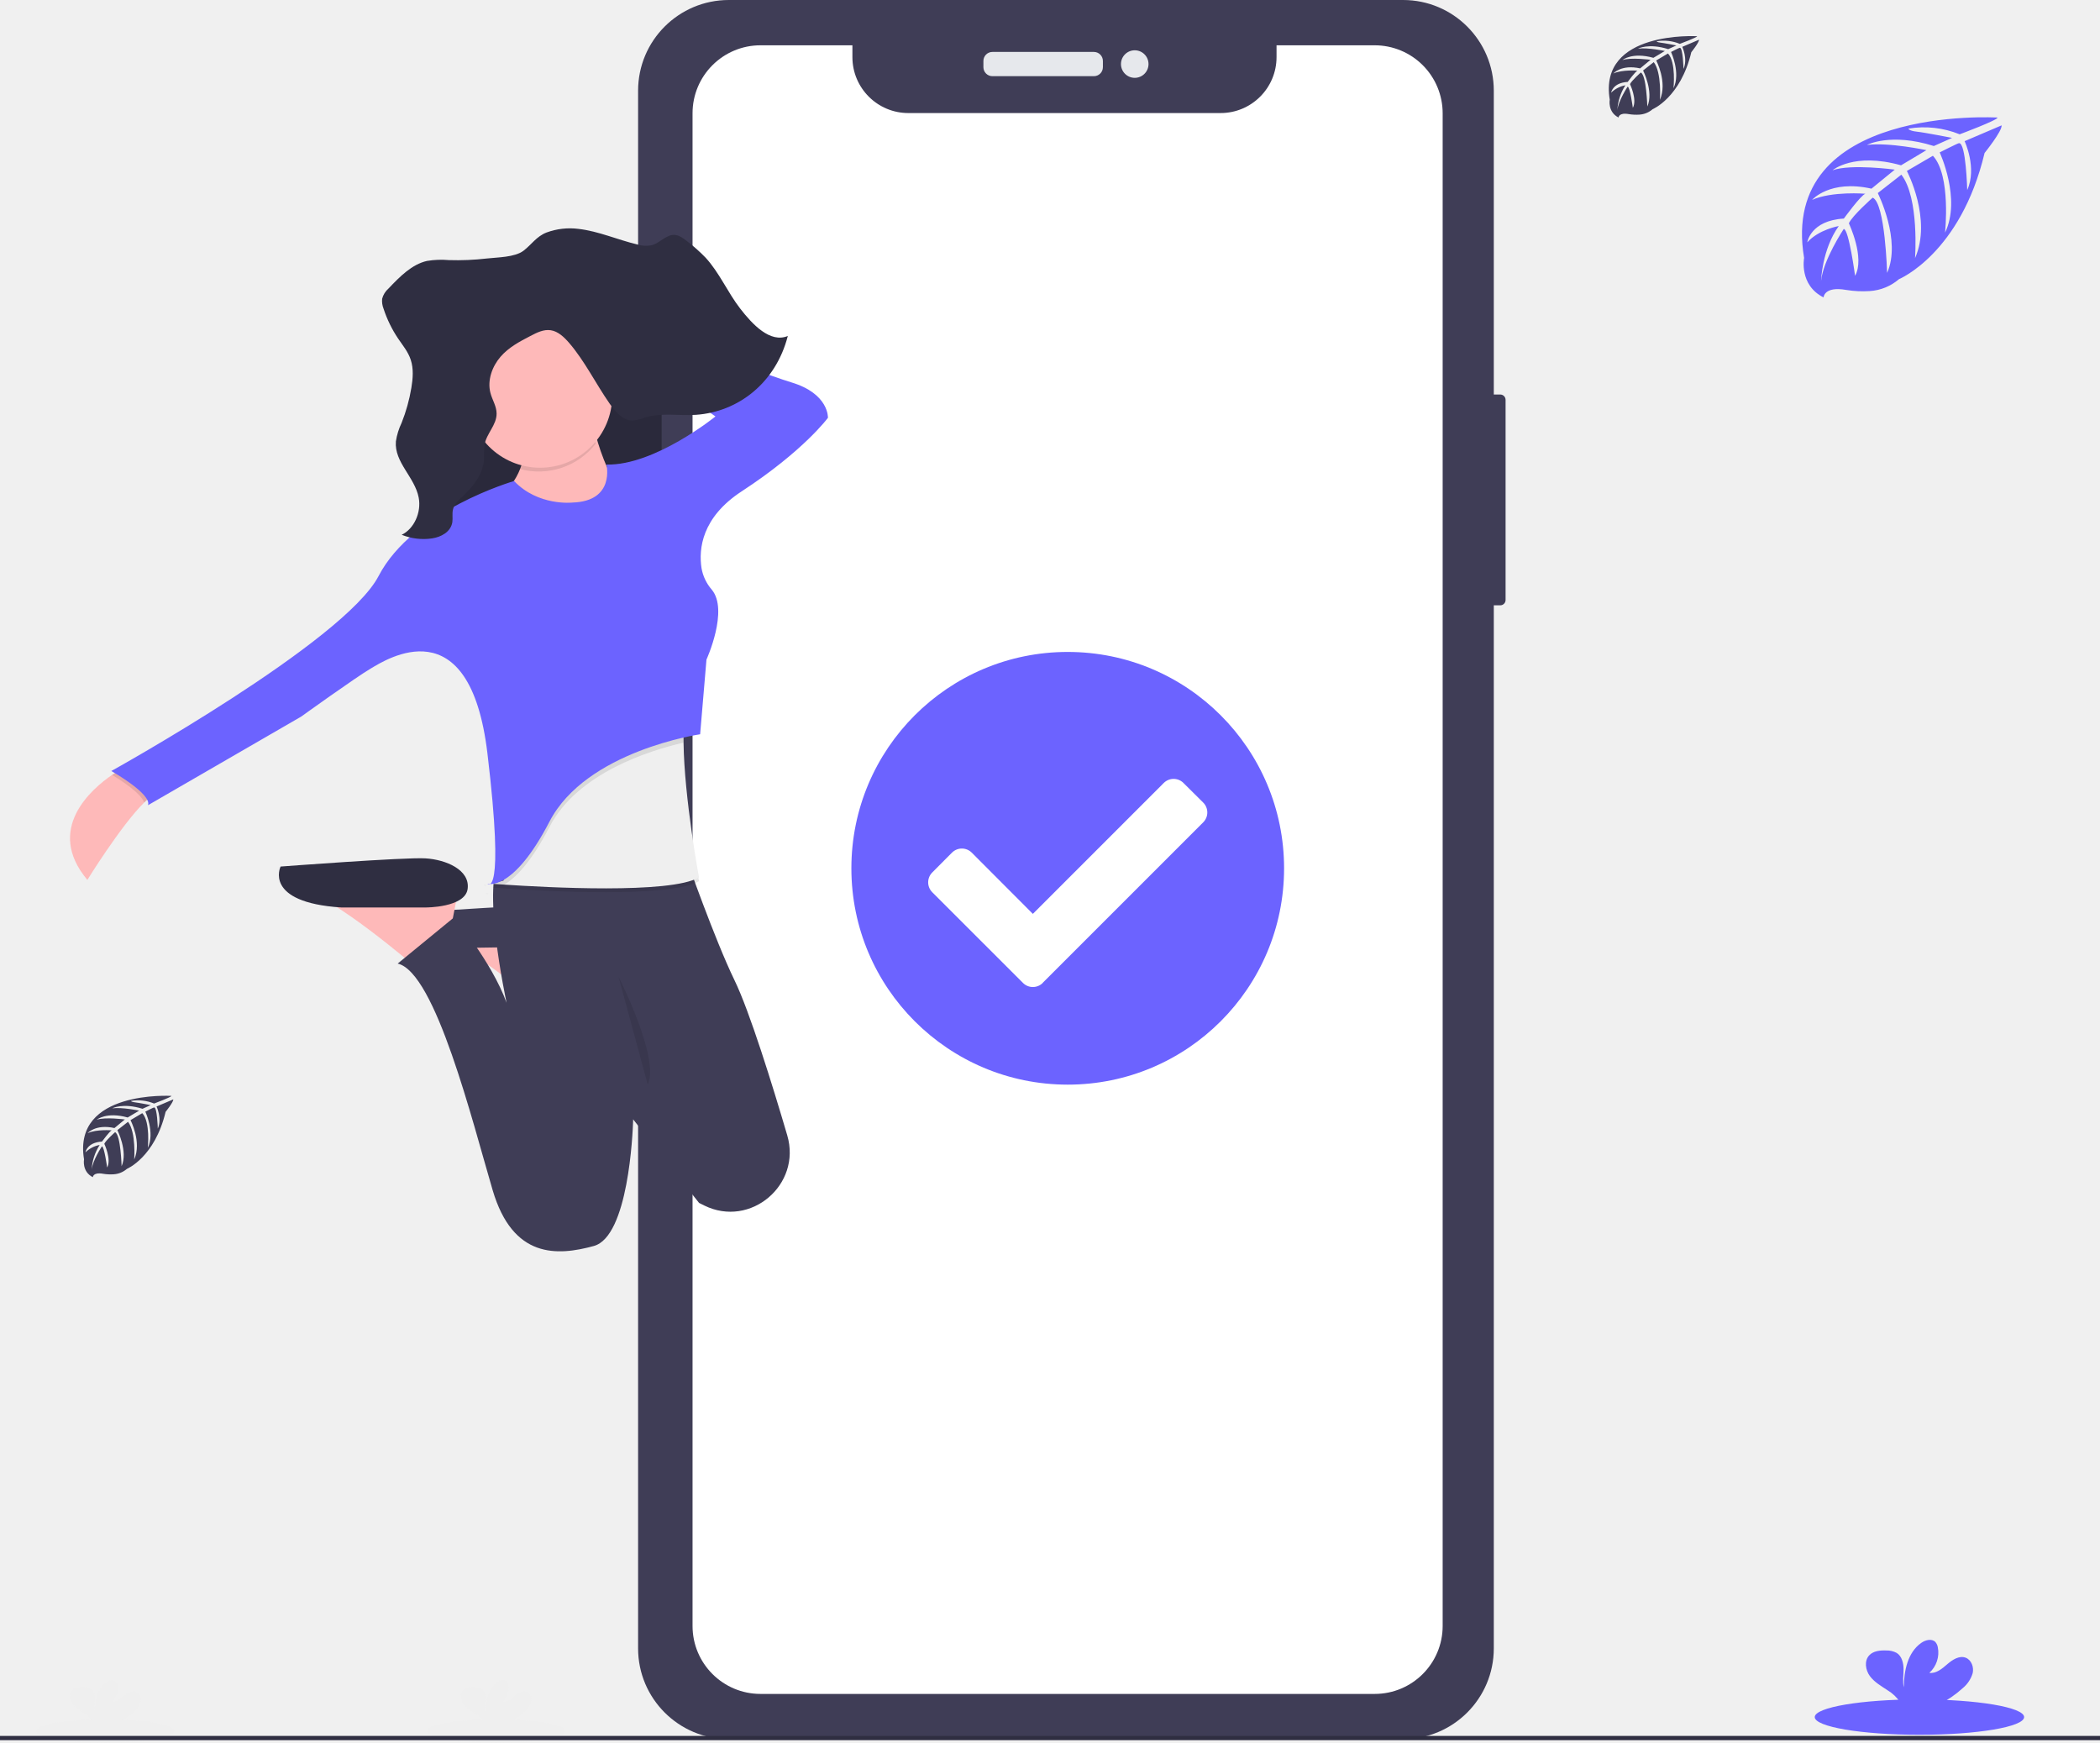
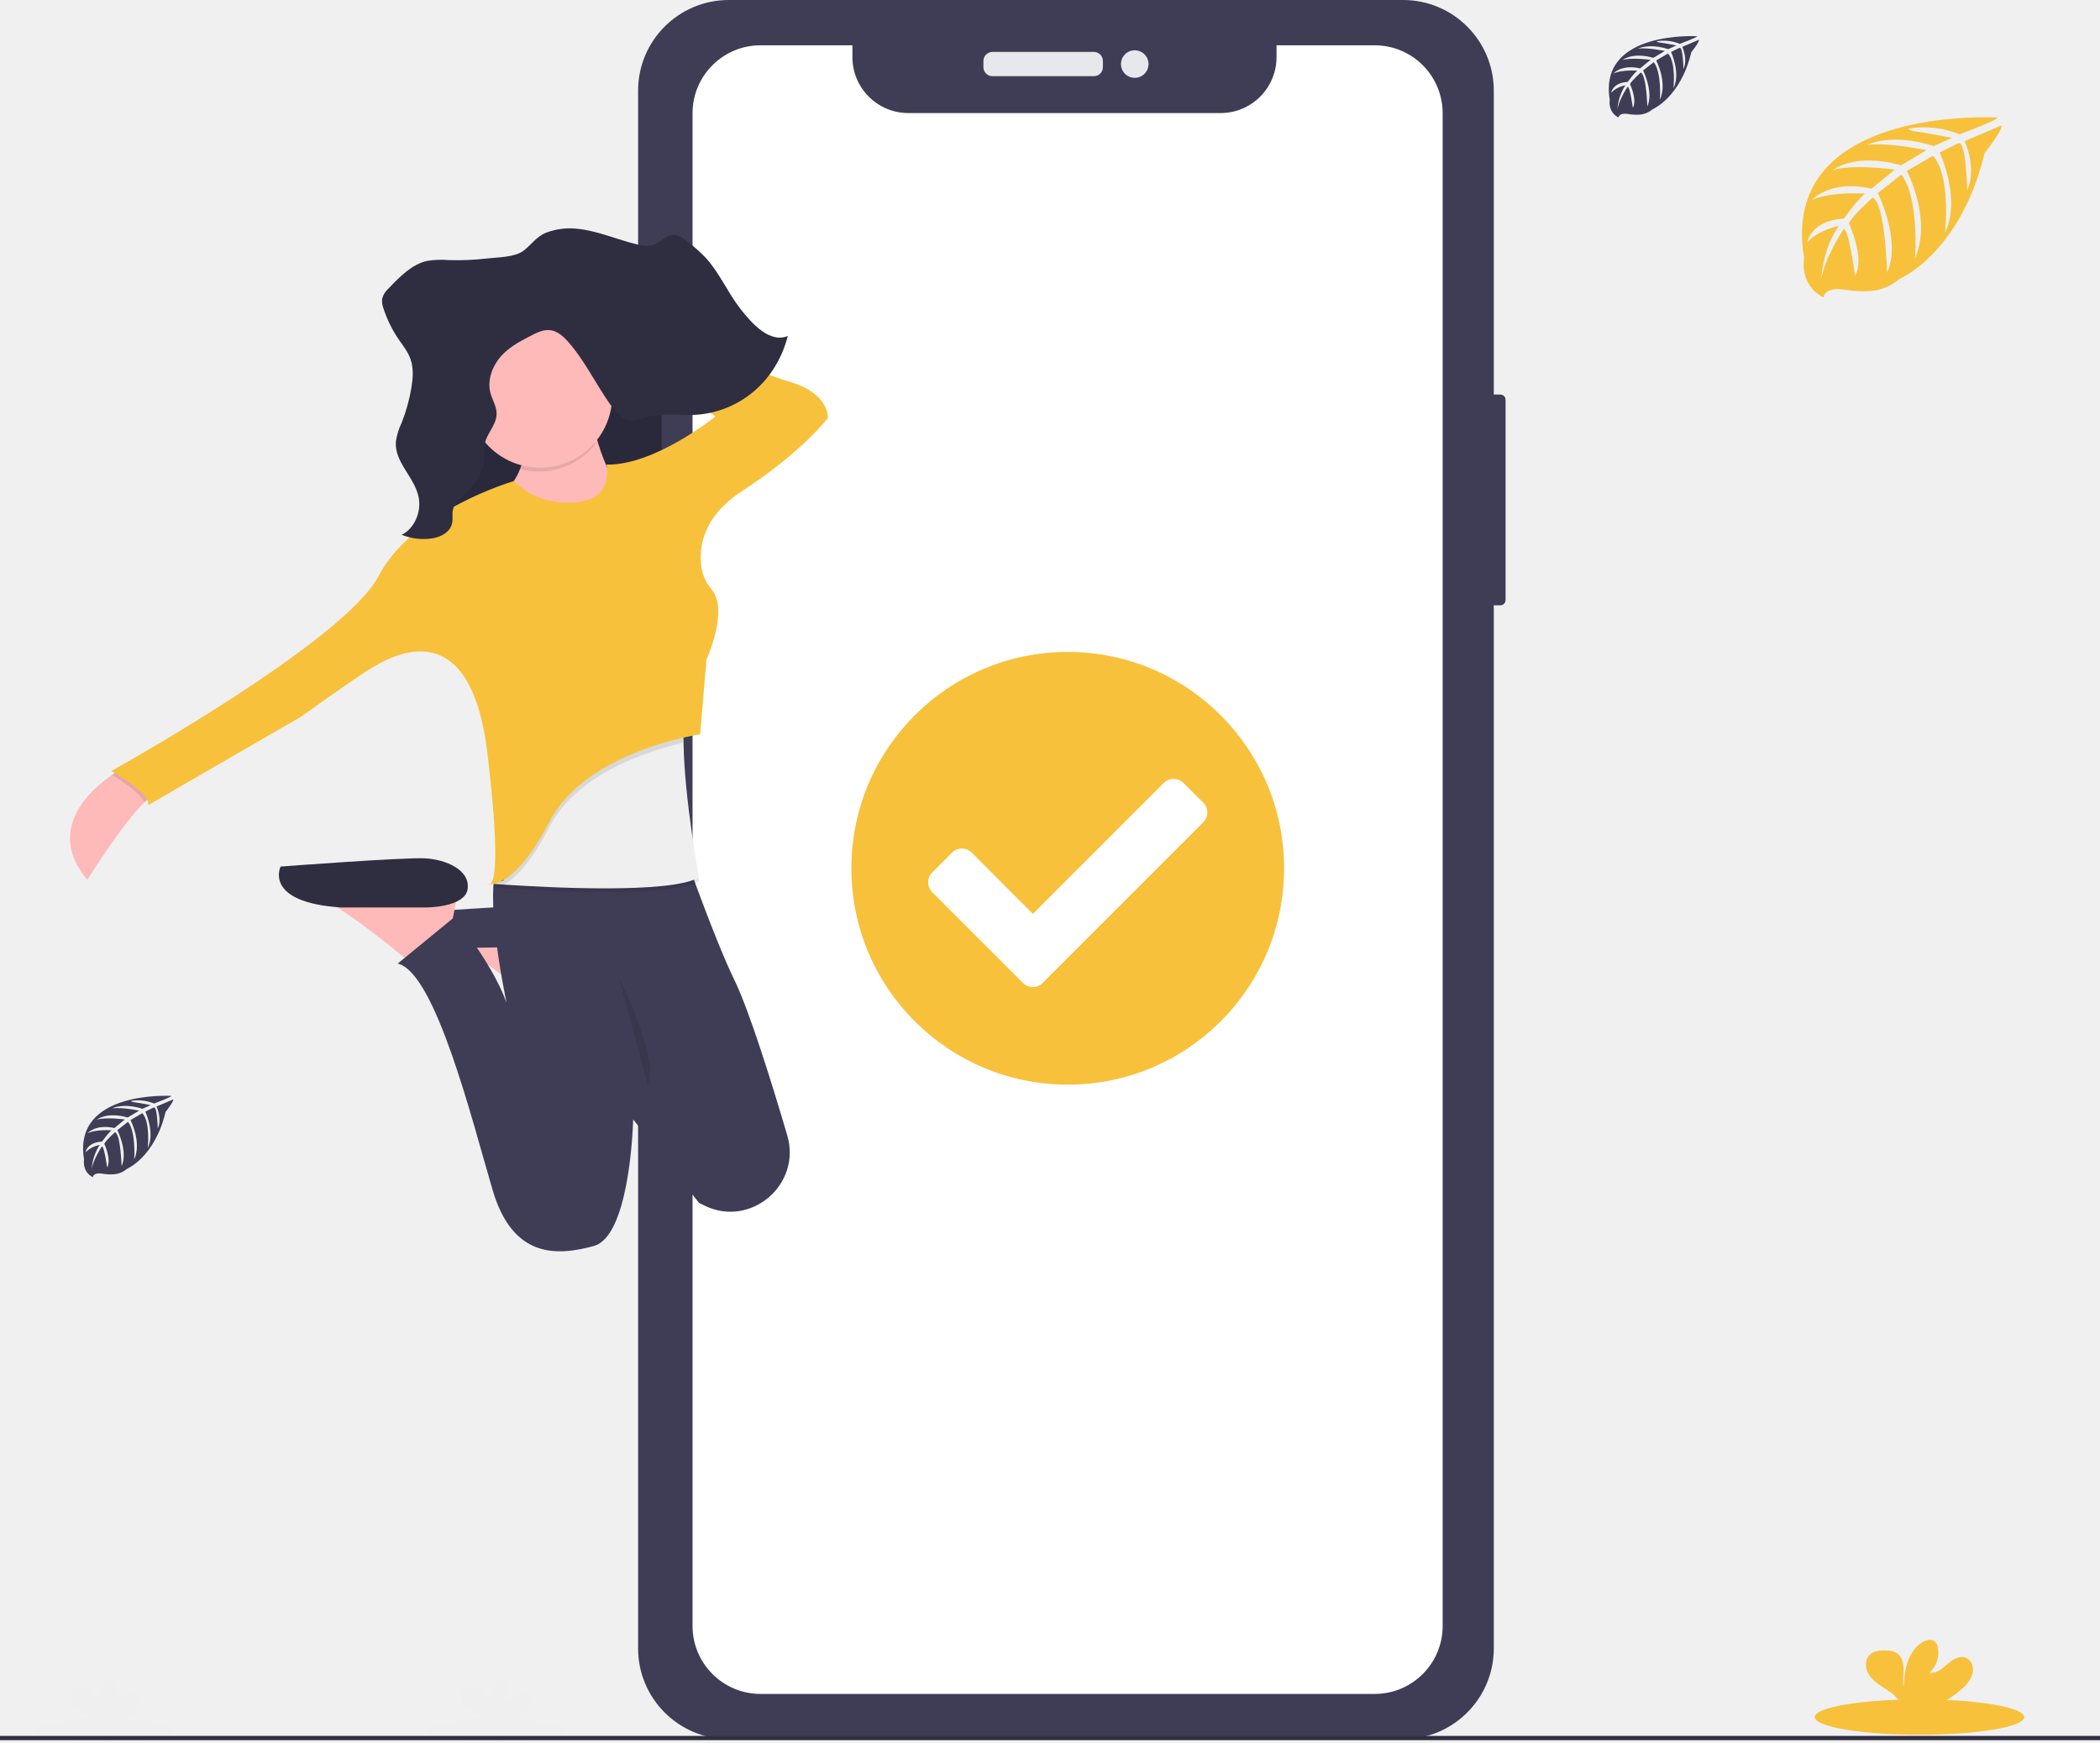
<svg xmlns="http://www.w3.org/2000/svg" width="902.567" height="748.955" viewBox="0 0 902.567 748.955">
  <defs>
    <linearGradient id="linear-gradient" x1="0.505" y1="1.007" x2="0.505" gradientUnits="objectBoundingBox">
      <stop offset="0" stop-color="gray" stop-opacity="0.251" />
      <stop offset="0.54" stop-color="gray" stop-opacity="0.122" />
      <stop offset="1" stop-color="gray" stop-opacity="0.102" />
    </linearGradient>
  </defs>
  <g id="Group_22" data-name="Group 22" transform="translate(-282 -122.601)">
    <g id="Group_2" data-name="Group 2" transform="translate(556.248 122.601)">
      <rect id="Rectangle_76" data-name="Rectangle 76" width="10.994" height="90.604" rx="2.29" transform="translate(361.847 169.558)" fill="#3f3d56" />
      <rect id="Rectangle_80" data-name="Rectangle 80" width="367.778" height="747.455" rx="38.99" transform="translate(0)" fill="#3f3d56" />
      <path id="Path_176" data-name="Path 176" d="M757.9,199H715.712v5.075a24.047,24.047,0,0,1-24.06,24.047H557.483a24.047,24.047,0,0,1-24.06-24.047V199h-39.5a29.209,29.209,0,0,0-29.209,29.209v650.15a29.209,29.209,0,0,0,29.209,29.209H757.9a29.209,29.209,0,0,0,29.209-29.209v-650.1A29.209,29.209,0,0,0,757.9,199Z" transform="translate(-441.311 -179.531)" fill="#fff" />
      <rect id="Rectangle_81" data-name="Rectangle 81" width="51.357" height="10.423" rx="3.87" transform="translate(148.414 22.322)" fill="#e6e8ec" />
      <circle id="Ellipse_5" data-name="Ellipse 5" cx="5.919" cy="5.919" r="5.919" transform="translate(207.539 21.615)" fill="#e6e8ec" />
      <circle id="Ellipse_11" data-name="Ellipse 11" cx="69.573" cy="69.573" r="69.573" transform="translate(116.562 313.331)" fill="#fff" />
-       <path id="Path_222" data-name="Path 222" d="M706.184,502.6A92.987,92.987,0,1,1,613.2,409.61,92.987,92.987,0,0,1,706.184,502.6ZM602.451,551.82l68.977-68.977a5.993,5.993,0,0,0,0-8.487l-8.487-8.425a5.981,5.981,0,0,0-8.475,0l-56.258,56.259-26.268-26.33a6.018,6.018,0,0,0-8.487,0l-8.487,8.537a6.018,6.018,0,0,0,0,8.487l39,38.986a5.993,5.993,0,0,0,8.487,0Z" transform="translate(-428.541 -129.411)" fill="#6c63ff" />
+       <path id="Path_222" data-name="Path 222" d="M706.184,502.6A92.987,92.987,0,1,1,613.2,409.61,92.987,92.987,0,0,1,706.184,502.6ZM602.451,551.82l68.977-68.977a5.993,5.993,0,0,0,0-8.487l-8.487-8.425a5.981,5.981,0,0,0-8.475,0l-56.258,56.259-26.268-26.33a6.018,6.018,0,0,0-8.487,0l-8.487,8.537a6.018,6.018,0,0,0,0,8.487l39,38.986a5.993,5.993,0,0,0,8.487,0Z" transform="translate(-428.541 -129.411)" fill="#f7c13b" />
    </g>
    <g id="Group_1" data-name="Group 1" transform="translate(312.096 220.737)">
      <rect id="Rectangle_77" data-name="Rectangle 77" width="5.543" height="26.813" rx="2.29" transform="translate(252.414 49.221)" fill="#3f3d56" />
      <rect id="Rectangle_78" data-name="Rectangle 78" width="6.246" height="46.666" rx="2.29" transform="translate(252.213 98.318)" fill="#3f3d56" />
      <rect id="Rectangle_79" data-name="Rectangle 79" width="5.945" height="47.067" rx="2.29" transform="translate(252.313 161.313)" fill="#3f3d56" />
      <path id="Path_190" data-name="Path 190" d="M377.46,474.88a1.026,1.026,0,0,0,1.216.156,4.305,4.305,0,0,1-1.216-.156Z" transform="translate(-198.815 -189.106)" fill="url(#linear-gradient)" />
      <path id="Path_192" data-name="Path 192" d="M425.255,491l-1.2,6.536-.926,5-1.684,9.146-16.329,11.432s-1.472-1.26-3.9-3.246c-6.692-5.51-20.757-16.73-31.085-22.753a34.786,34.786,0,0,0-8.544-3.937Z" transform="translate(-200.647 -187.247)" fill="#feb9b9" />
      <path id="Path_194" data-name="Path 194" d="M414.642,497.22s19.039,3.268,20.154-4.863-9.8-12.525-19.05-13.072-64.768,3.268-64.768,3.268-9.793,13.061,25.575,15.247Z" transform="translate(-202.013 -188.604)" fill="#3f3d56" />
      <rect id="Rectangle_82" data-name="Rectangle 82" width="99.6" height="118.104" transform="translate(154.665 40.309)" fill="#2f2e41" />
      <rect id="Rectangle_83" data-name="Rectangle 83" width="99.6" height="118.104" transform="translate(154.665 40.845)" opacity="0.1" />
      <path id="Path_198" data-name="Path 198" d="M255.223,437.085c-1.64.413-3.736,2-6.067,4.294-10.038,9.938-24.415,33.26-24.415,33.26C206.36,452.744,226.7,435.445,235.37,429.5c2.108-1.439,3.524-2.231,3.524-2.231Z" transform="translate(-217.289 -194.598)" fill="#feb9b9" />
      <path id="Path_199" data-name="Path 199" d="M423.149,288.22s4.9,34.286,21.771,42.45-21.771,23.422-21.771,23.422L370.36,334.484s29.936-9.8,23.946-38.647Z" transform="translate(-199.634 -210.636)" fill="#feb9b9" />
      <path id="Path_200" data-name="Path 200" d="M373.53,473.16l-1.194,6.514-.97,5.019-1.684,9.146L353.353,505.26s-1.472-1.249-3.9-3.234c-6.692-5.51-20.756-16.73-31.1-22.753a34.572,34.572,0,0,0-8.544-3.937Z" transform="translate(-206.618 -189.305)" fill="#feb9b9" />
      <path id="Path_202" data-name="Path 202" d="M360.794,482.55s17.087.121,18.115-8.033-9.312-12.525-18.115-13.072-62.289,3.522-62.289,3.522-7.588,15.4,26.055,17.582Z" transform="translate(-208.007 -190.662)" fill="#2f2e41" />
      <path id="Path_204" data-name="Path 204" d="M475.315,610.635c-.747-.368-1.495-.747-2.231-1.115l-2.008-2.532-26.333-33.393v.58c-.178,5.577-2.074,49.767-16.864,53.849-15.782,4.35-34.821,5.443-43.5-23.946s-24.537-93.611-40.822-97.425l24.225-19.864s16.039,18.76,22.574,36.717c-.245-1.115-11.321-52.867-2.231-62.024H467.6s12.269,34.944,20.678,52.254c6.547,13.44,16.373,45.216,22.7,66.72C517.241,601.69,495.235,620.439,475.315,610.635Z" transform="translate(-202.725 -190.652)" fill="#3f3d56" />
      <path id="Path_205" data-name="Path 205" d="M468.826,478.11c-12.269,7.261-66.129,4.305-83.651,3.123l-4.774-.346c-.513,0,.078-.29.078-.29l.491-4.941,13.061-33.193,69.932-40.554c-1.417,4.272-1.885,10.808-1.773,18.292C462.513,444.248,468.826,478.11,468.826,478.11Z" transform="translate(-198.5 -197.523)" opacity="0.1" />
      <path id="Path_206" data-name="Path 206" d="M468.886,476.637c-12.269,7.261-66.129,4.305-83.651,3.123l-4.774-.335-.792-.067.87-.223,4.305-1.115,9.246-37.007,69.932-40.543c-1.416,4.272-1.885,10.808-1.773,18.292C462.573,442.786,468.886,476.637,468.886,476.637Z" transform="translate(-198.56 -197.689)" fill="#efefef" />
      <path id="Path_207" data-name="Path 207" d="M462.128,418.739c-14.221,3.279-45.517,12.9-57.541,36.137-8.019,15.47-14.767,22.106-19.474,24.883l-4.774-.335a2.749,2.749,0,0,0,.078-.29l4.305-1.115,9.246-37.007L463.9,400.47C462.5,404.719,462.016,411.255,462.128,418.739Z" transform="translate(-198.483 -197.689)" opacity="0.1" />
      <path id="Path_208" data-name="Path 208" d="M237.025,427.29l16.329,9.793c-1.64.413-3.736,2-6.067,4.294-1.361-3.971-9.9-9.514-13.786-11.878C235.608,428.082,237.025,427.29,237.025,427.29Z" transform="translate(-215.42 -194.595)" opacity="0.1" />
      <path id="Path_209" data-name="Path 209" d="M377.845,471.846a.97.97,0,0,1-1.115-.156,3.87,3.87,0,0,0,1.115.156Z" transform="translate(-198.899 -189.474)" opacity="0.1" />
-       <path id="Path_210" data-name="Path 210" d="M431.352,332.938s-14.7,1.628-25.039-9.257c0,0-43.5,12.525-58.232,40.821S233.2,448.32,233.2,448.32s17.422,9.793,15.782,14.689l65.861-38.1s23.422-16.864,29.925-20.678,42.461-27.214,50.079,36.461,0,56.057,0,56.057,10.886,3.815,26.668-26.668,64.757-37.554,64.757-37.554l2.721-32.1s9.715-21.281,2.231-30.114a18.961,18.961,0,0,1-4.361-9.213c-1.238-8.153,0-21.738,17.332-33.025,26.668-17.422,37.007-31.564,37.007-31.564s.546-10.35-15.782-15.247S442.695,249.7,442.695,249.7l-2.231,9.257,52.388,36.974s-26.121,21.191-46.844,20.678C446.007,316.609,449.855,332.391,431.352,332.938Z" transform="translate(-215.454 -215.079)" fill="#6c63ff" />
+       <path id="Path_210" data-name="Path 210" d="M431.352,332.938s-14.7,1.628-25.039-9.257c0,0-43.5,12.525-58.232,40.821S233.2,448.32,233.2,448.32s17.422,9.793,15.782,14.689l65.861-38.1s23.422-16.864,29.925-20.678,42.461-27.214,50.079,36.461,0,56.057,0,56.057,10.886,3.815,26.668-26.668,64.757-37.554,64.757-37.554l2.721-32.1s9.715-21.281,2.231-30.114a18.961,18.961,0,0,1-4.361-9.213c-1.238-8.153,0-21.738,17.332-33.025,26.668-17.422,37.007-31.564,37.007-31.564s.546-10.35-15.782-15.247S442.695,249.7,442.695,249.7l-2.231,9.257,52.388,36.974s-26.121,21.191-46.844,20.678C446.007,316.609,449.855,332.391,431.352,332.938Z" transform="translate(-215.454 -215.079)" fill="#f7c13b" />
      <path id="Path_211" data-name="Path 211" d="M423.262,302.975a106.3,106.3,0,0,1-3.011-13.295L391.408,297.3a31.621,31.621,0,0,1-.658,16.641A31.018,31.018,0,0,0,423.262,302.975Z" transform="translate(-197.282 -210.468)" opacity="0.1" />
      <circle id="Ellipse_10" data-name="Ellipse 10" cx="31.018" cy="31.018" r="31.018" transform="translate(171.005 40.856)" fill="#feb9b9" />
      <path id="Path_213" data-name="Path 213" d="M428.67,507.07s17.957,35.379,12.514,46.253" transform="translate(-192.908 -185.394)" opacity="0.1" />
      <path id="Path_221" data-name="Path 221" d="M421.94,218.894c8.61.982,16.786,4.673,25.263,6.692a12.537,12.537,0,0,0,6.536.245c3.29-1.015,5.967-4.461,9.38-4.361,2.1.067,3.959,1.495,5.688,2.866a69.968,69.968,0,0,1,7.807,6.96c5.844,6.346,9.469,14.89,14.8,21.794s12.934,15,20.507,11.834C506.769,285,490.7,297.559,472.443,298.809c-7.283.5-14.745-1.015-21.794,1.115a18.884,18.884,0,0,1-5.5,1.338c-4.06,0-7.328-3.725-9.86-7.35-5.934-8.521-10.629-18.191-17.31-25.965-2.231-2.576-4.807-5.019-7.93-5.487s-5.989,1.026-8.766,2.465c-4.584,2.376-9.268,4.829-12.826,8.923s-5.8,10.138-4.328,15.615c.792,2.967,2.6,5.644,2.632,8.744.067,4.952-4.305,8.566-5.164,13.384a50.184,50.184,0,0,0-.212,6.09c-.379,6.6-4.7,12-9.2,16.161-1.762,1.606-3.7,3.346-4.216,5.833-.346,1.706,0,3.5-.223,5.231-.658,4.283-4.93,6.458-8.711,7.016a25.128,25.128,0,0,1-13.072-1.55c5.287-2.5,8.544-9.614,7.317-15.983-1.684-8.834-10.562-15.18-9.8-24.169a28,28,0,0,1,2.454-7.952,72.856,72.856,0,0,0,4.194-15.068c.669-3.982.993-8.209-.257-12.012-1.115-3.458-3.446-6.212-5.421-9.135a51.942,51.942,0,0,1-6.279-12.86,9.046,9.046,0,0,1-.6-4.261,8.79,8.79,0,0,1,2.733-4.406c4.852-5.1,10.038-10.395,16.541-11.856a37.232,37.232,0,0,1,9.391-.357,110.84,110.84,0,0,0,16.317-.692c4.461-.524,12-.457,15.782-3.346,3.524-2.7,5.51-6.09,9.848-7.807a29,29,0,0,1,13.763-1.573Z" transform="translate(-203.422 -218.659)" fill="#2f2e41" />
    </g>
-     <ellipse id="Ellipse_9" data-name="Ellipse 9" cx="44.995" cy="7.609" rx="44.995" ry="7.609" transform="translate(1061.967 852.981)" fill="#6c63ff" />
-     <path id="Path_179" data-name="Path 179" d="M921.506,843.366a13.1,13.1,0,0,0,4.286-6.479c.559-2.562-.537-5.6-3-6.591-2.753-1.052-5.7.862-7.923,2.786s-4.789,4.129-7.71,3.715A11.727,11.727,0,0,0,910.8,825.82a4.622,4.622,0,0,0-1.018-2.238c-1.522-1.634-4.3-.94-6.121.358-5.819,4.084-7.441,12-7.475,19.1-.593-2.562-.09-5.237-.112-7.833s-.727-5.6-2.954-6.971a8.885,8.885,0,0,0-4.476-1.052c-2.618-.1-5.528.168-7.318,2.081-2.238,2.372-1.634,6.356.291,8.952s4.868,4.263,7.576,6.065a16.786,16.786,0,0,1,5.4,5.159,4.656,4.656,0,0,1,.4.929h16.349a45.945,45.945,0,0,0,10.161-7Z" transform="translate(204.065 4.781)" fill="#6c63ff" />
+     <ellipse id="Ellipse_9" data-name="Ellipse 9" cx="44.995" cy="7.609" rx="44.995" ry="7.609" transform="translate(1061.967 852.981)" fill="#f7c13b" />
+     <path id="Path_179" data-name="Path 179" d="M921.506,843.366a13.1,13.1,0,0,0,4.286-6.479c.559-2.562-.537-5.6-3-6.591-2.753-1.052-5.7.862-7.923,2.786s-4.789,4.129-7.71,3.715A11.727,11.727,0,0,0,910.8,825.82a4.622,4.622,0,0,0-1.018-2.238c-1.522-1.634-4.3-.94-6.121.358-5.819,4.084-7.441,12-7.475,19.1-.593-2.562-.09-5.237-.112-7.833s-.727-5.6-2.954-6.971a8.885,8.885,0,0,0-4.476-1.052c-2.618-.1-5.528.168-7.318,2.081-2.238,2.372-1.634,6.356.291,8.952s4.868,4.263,7.576,6.065a16.786,16.786,0,0,1,5.4,5.159,4.656,4.656,0,0,1,.4.929h16.349a45.945,45.945,0,0,0,10.161-7Z" transform="translate(204.065 4.781)" fill="#f7c13b" />
    <ellipse id="Ellipse_9-2" data-name="Ellipse 9" cx="29.694" cy="5.022" rx="29.694" ry="5.022" transform="translate(465.518 861.513)" fill="#efefef" />
    <path id="Path_179-2" data-name="Path 179" d="M907.354,836.313a8.648,8.648,0,0,0,2.828-4.276,3.813,3.813,0,0,0-1.979-4.35c-1.817-.694-3.759.569-5.228,1.839s-3.161,2.725-5.088,2.452a7.739,7.739,0,0,0,2.4-7.244,3.05,3.05,0,0,0-.672-1.477c-1-1.078-2.836-.62-4.039.236-3.84,2.7-4.911,7.916-4.933,12.606-.391-1.691-.059-3.456-.074-5.169s-.48-3.692-1.95-4.6a5.864,5.864,0,0,0-2.954-.694c-1.728-.066-3.648.111-4.83,1.374-1.477,1.566-1.078,4.195.192,5.908s3.212,2.814,5,4a11.077,11.077,0,0,1,3.567,3.4,3.078,3.078,0,0,1,.266.613h10.789a30.322,30.322,0,0,0,6.705-4.623Z" transform="translate(-399.861 22.01)" fill="#efefef" />
    <ellipse id="Ellipse_12" data-name="Ellipse 12" cx="29.694" cy="5.022" rx="29.694" ry="5.022" transform="translate(297.586 861.513)" fill="#efefef" />
    <path id="Path_223" data-name="Path 223" d="M907.354,836.313a8.648,8.648,0,0,0,2.828-4.276,3.813,3.813,0,0,0-1.979-4.35c-1.817-.694-3.759.569-5.228,1.839s-3.161,2.725-5.088,2.452a7.739,7.739,0,0,0,2.4-7.244,3.05,3.05,0,0,0-.672-1.477c-1-1.078-2.836-.62-4.039.236-3.84,2.7-4.911,7.916-4.933,12.606-.391-1.691-.059-3.456-.074-5.169s-.48-3.692-1.95-4.6a5.864,5.864,0,0,0-2.954-.694c-1.728-.066-3.648.111-4.83,1.374-1.477,1.566-1.078,4.195.192,5.908s3.212,2.814,5,4a11.077,11.077,0,0,1,3.567,3.4,3.078,3.078,0,0,1,.266.613h10.789a30.322,30.322,0,0,0,6.705-4.623Z" transform="translate(-567.793 22.01)" fill="#efefef" />
    <rect id="Rectangle_22" data-name="Rectangle 22" width="902.567" height="1.821" transform="translate(282 868.689)" fill="#2f2e41" />
-     <path id="Path_177" data-name="Path 177" d="M854.367,156.943s-94.221-5.685-83.12,60.337c0,0-2.238,11.671,8.37,16.964,0,0,.168-4.89,9.668-3.223a44.2,44.2,0,0,0,10.239.492,21.329,21.329,0,0,0,12.51-5.114h0s26.487-10.944,36.782-54.227c0,0,7.62-9.444,7.318-11.873l-15.9,6.792s5.438,11.47,1.119,21c0,0-.515-20.59-3.57-20.142-.615.09-8.258,3.972-8.258,3.972s9.344,19.974,2.294,34.5c0,0,2.674-24.618-5.215-33.056l-11.19,6.535s10.922,20.635,3.514,37.476c0,0,1.9-25.827-5.875-35.887l-10.138,7.911s10.261,20.332,4.006,34.3c0,0-.817-30.057-6.2-32.328,0,0-8.874,7.833-10.228,11.033,0,0,7.027,14.771,2.663,22.559,0,0-2.674-20.03-4.868-20.142,0,0-8.84,13.271-9.758,22.38,0,0,.381-13.529,7.62-23.633,0,0-8.549,1.466-13.54,7,0,0,1.376-9.377,15.722-10.205,0,0,7.307-10.071,9.254-10.675,0,0-14.256-1.2-22.906,2.641,0,0,7.609-8.851,25.525-4.823l10.015-8.18s-18.777-2.563-26.744.269c0,0,9.165-7.833,29.441-2.126l10.9-6.513s-16.013-3.447-25.547-2.238c0,0,10.071-5.427,28.747.459l7.833-3.5s-11.727-2.305-15.163-2.674-3.614-1.309-3.614-1.309a40.676,40.676,0,0,1,22.033,2.451S854.647,157.984,854.367,156.943Z" transform="translate(286.143 16.182)" fill="#6c63ff" />
+     <path id="Path_177" data-name="Path 177" d="M854.367,156.943s-94.221-5.685-83.12,60.337c0,0-2.238,11.671,8.37,16.964,0,0,.168-4.89,9.668-3.223a44.2,44.2,0,0,0,10.239.492,21.329,21.329,0,0,0,12.51-5.114h0s26.487-10.944,36.782-54.227c0,0,7.62-9.444,7.318-11.873l-15.9,6.792s5.438,11.47,1.119,21c0,0-.515-20.59-3.57-20.142-.615.09-8.258,3.972-8.258,3.972s9.344,19.974,2.294,34.5c0,0,2.674-24.618-5.215-33.056l-11.19,6.535s10.922,20.635,3.514,37.476c0,0,1.9-25.827-5.875-35.887l-10.138,7.911s10.261,20.332,4.006,34.3c0,0-.817-30.057-6.2-32.328,0,0-8.874,7.833-10.228,11.033,0,0,7.027,14.771,2.663,22.559,0,0-2.674-20.03-4.868-20.142,0,0-8.84,13.271-9.758,22.38,0,0,.381-13.529,7.62-23.633,0,0-8.549,1.466-13.54,7,0,0,1.376-9.377,15.722-10.205,0,0,7.307-10.071,9.254-10.675,0,0-14.256-1.2-22.906,2.641,0,0,7.609-8.851,25.525-4.823l10.015-8.18s-18.777-2.563-26.744.269c0,0,9.165-7.833,29.441-2.126l10.9-6.513s-16.013-3.447-25.547-2.238c0,0,10.071-5.427,28.747.459l7.833-3.5s-11.727-2.305-15.163-2.674-3.614-1.309-3.614-1.309a40.676,40.676,0,0,1,22.033,2.451S854.647,157.984,854.367,156.943Z" transform="translate(286.143 16.182)" fill="#f7c13b" />
    <path id="Path_178" data-name="Path 178" d="M763.1,130.7s-42.522-2.563-37.554,27.27c0,0-1,5.271,3.782,7.665,0,0,.078-2.238,4.375-1.466a19.593,19.593,0,0,0,4.621.224,9.579,9.579,0,0,0,5.651-2.328h0s11.973-4.946,16.628-24.506c0,0,3.435-4.263,3.3-5.36l-7.184,3.066s2.451,5.181.526,9.489c0,0-.235-9.3-1.611-9.086-.28,0-3.738,1.8-3.738,1.8s4.23,9.03,1.041,15.588c0,0,1.208-11.123-2.361-14.939l-5.058,3s4.935,9.321,1.589,16.931c0,0,.862-11.671-2.652-16.214l-4.577,3.581s4.633,9.187,1.813,15.5c0,0-.38-13.585-2.809-14.614,0,0-4.006,3.536-4.622,4.991,0,0,3.178,6.714,1.209,10.194,0,0-1.209-9.053-2.238-9.1,0,0-3.995,6-4.409,10.071a21.842,21.842,0,0,1,3.447-10.675,12.04,12.04,0,0,0-6.121,3.167s.627-4.241,7.106-4.61c0,0,3.357-4.554,4.185-4.834,0,0-6.445-.537-10.351,1.2,0,0,3.435-3.995,11.526-2.182l4.476-3.693S734.6,139.7,731,140.946c0,0,4.14-3.536,13.305-.962l4.924-2.943s-7.24-1.555-11.548-1c0,0,4.554-2.451,12.992.2l3.525-1.578s-5.3-1.041-6.86-1.209-1.634-.593-1.634-.593a18.34,18.34,0,0,1,9.959,1.119S763.231,131.166,763.1,130.7Z" transform="translate(248.313 7.472)" fill="#3f3d56" />
    <path id="Path_224" data-name="Path 224" d="M763.1,130.7s-42.522-2.563-37.554,27.27c0,0-1,5.271,3.782,7.665,0,0,.078-2.238,4.375-1.466a19.593,19.593,0,0,0,4.621.224,9.579,9.579,0,0,0,5.651-2.328h0s11.973-4.946,16.628-24.506c0,0,3.435-4.263,3.3-5.36l-7.184,3.066s2.451,5.181.526,9.489c0,0-.235-9.3-1.611-9.086-.28,0-3.738,1.8-3.738,1.8s4.23,9.03,1.041,15.588c0,0,1.208-11.123-2.361-14.939l-5.058,3s4.935,9.321,1.589,16.931c0,0,.862-11.671-2.652-16.214l-4.577,3.581s4.633,9.187,1.813,15.5c0,0-.38-13.585-2.809-14.614,0,0-4.006,3.536-4.622,4.991,0,0,3.178,6.714,1.209,10.194,0,0-1.209-9.053-2.238-9.1,0,0-3.995,6-4.409,10.071a21.842,21.842,0,0,1,3.447-10.675,12.04,12.04,0,0,0-6.121,3.167s.627-4.241,7.106-4.61c0,0,3.357-4.554,4.185-4.834,0,0-6.445-.537-10.351,1.2,0,0,3.435-3.995,11.526-2.182l4.476-3.693S734.6,139.7,731,140.946c0,0,4.14-3.536,13.305-.962l4.924-2.943s-7.24-1.555-11.548-1c0,0,4.554-2.451,12.992.2l3.525-1.578s-5.3-1.041-6.86-1.209-1.634-.593-1.634-.593a18.34,18.34,0,0,1,9.959,1.119S763.231,131.166,763.1,130.7Z" transform="translate(-407.428 462.909)" fill="#3f3d56" />
  </g>
</svg>
